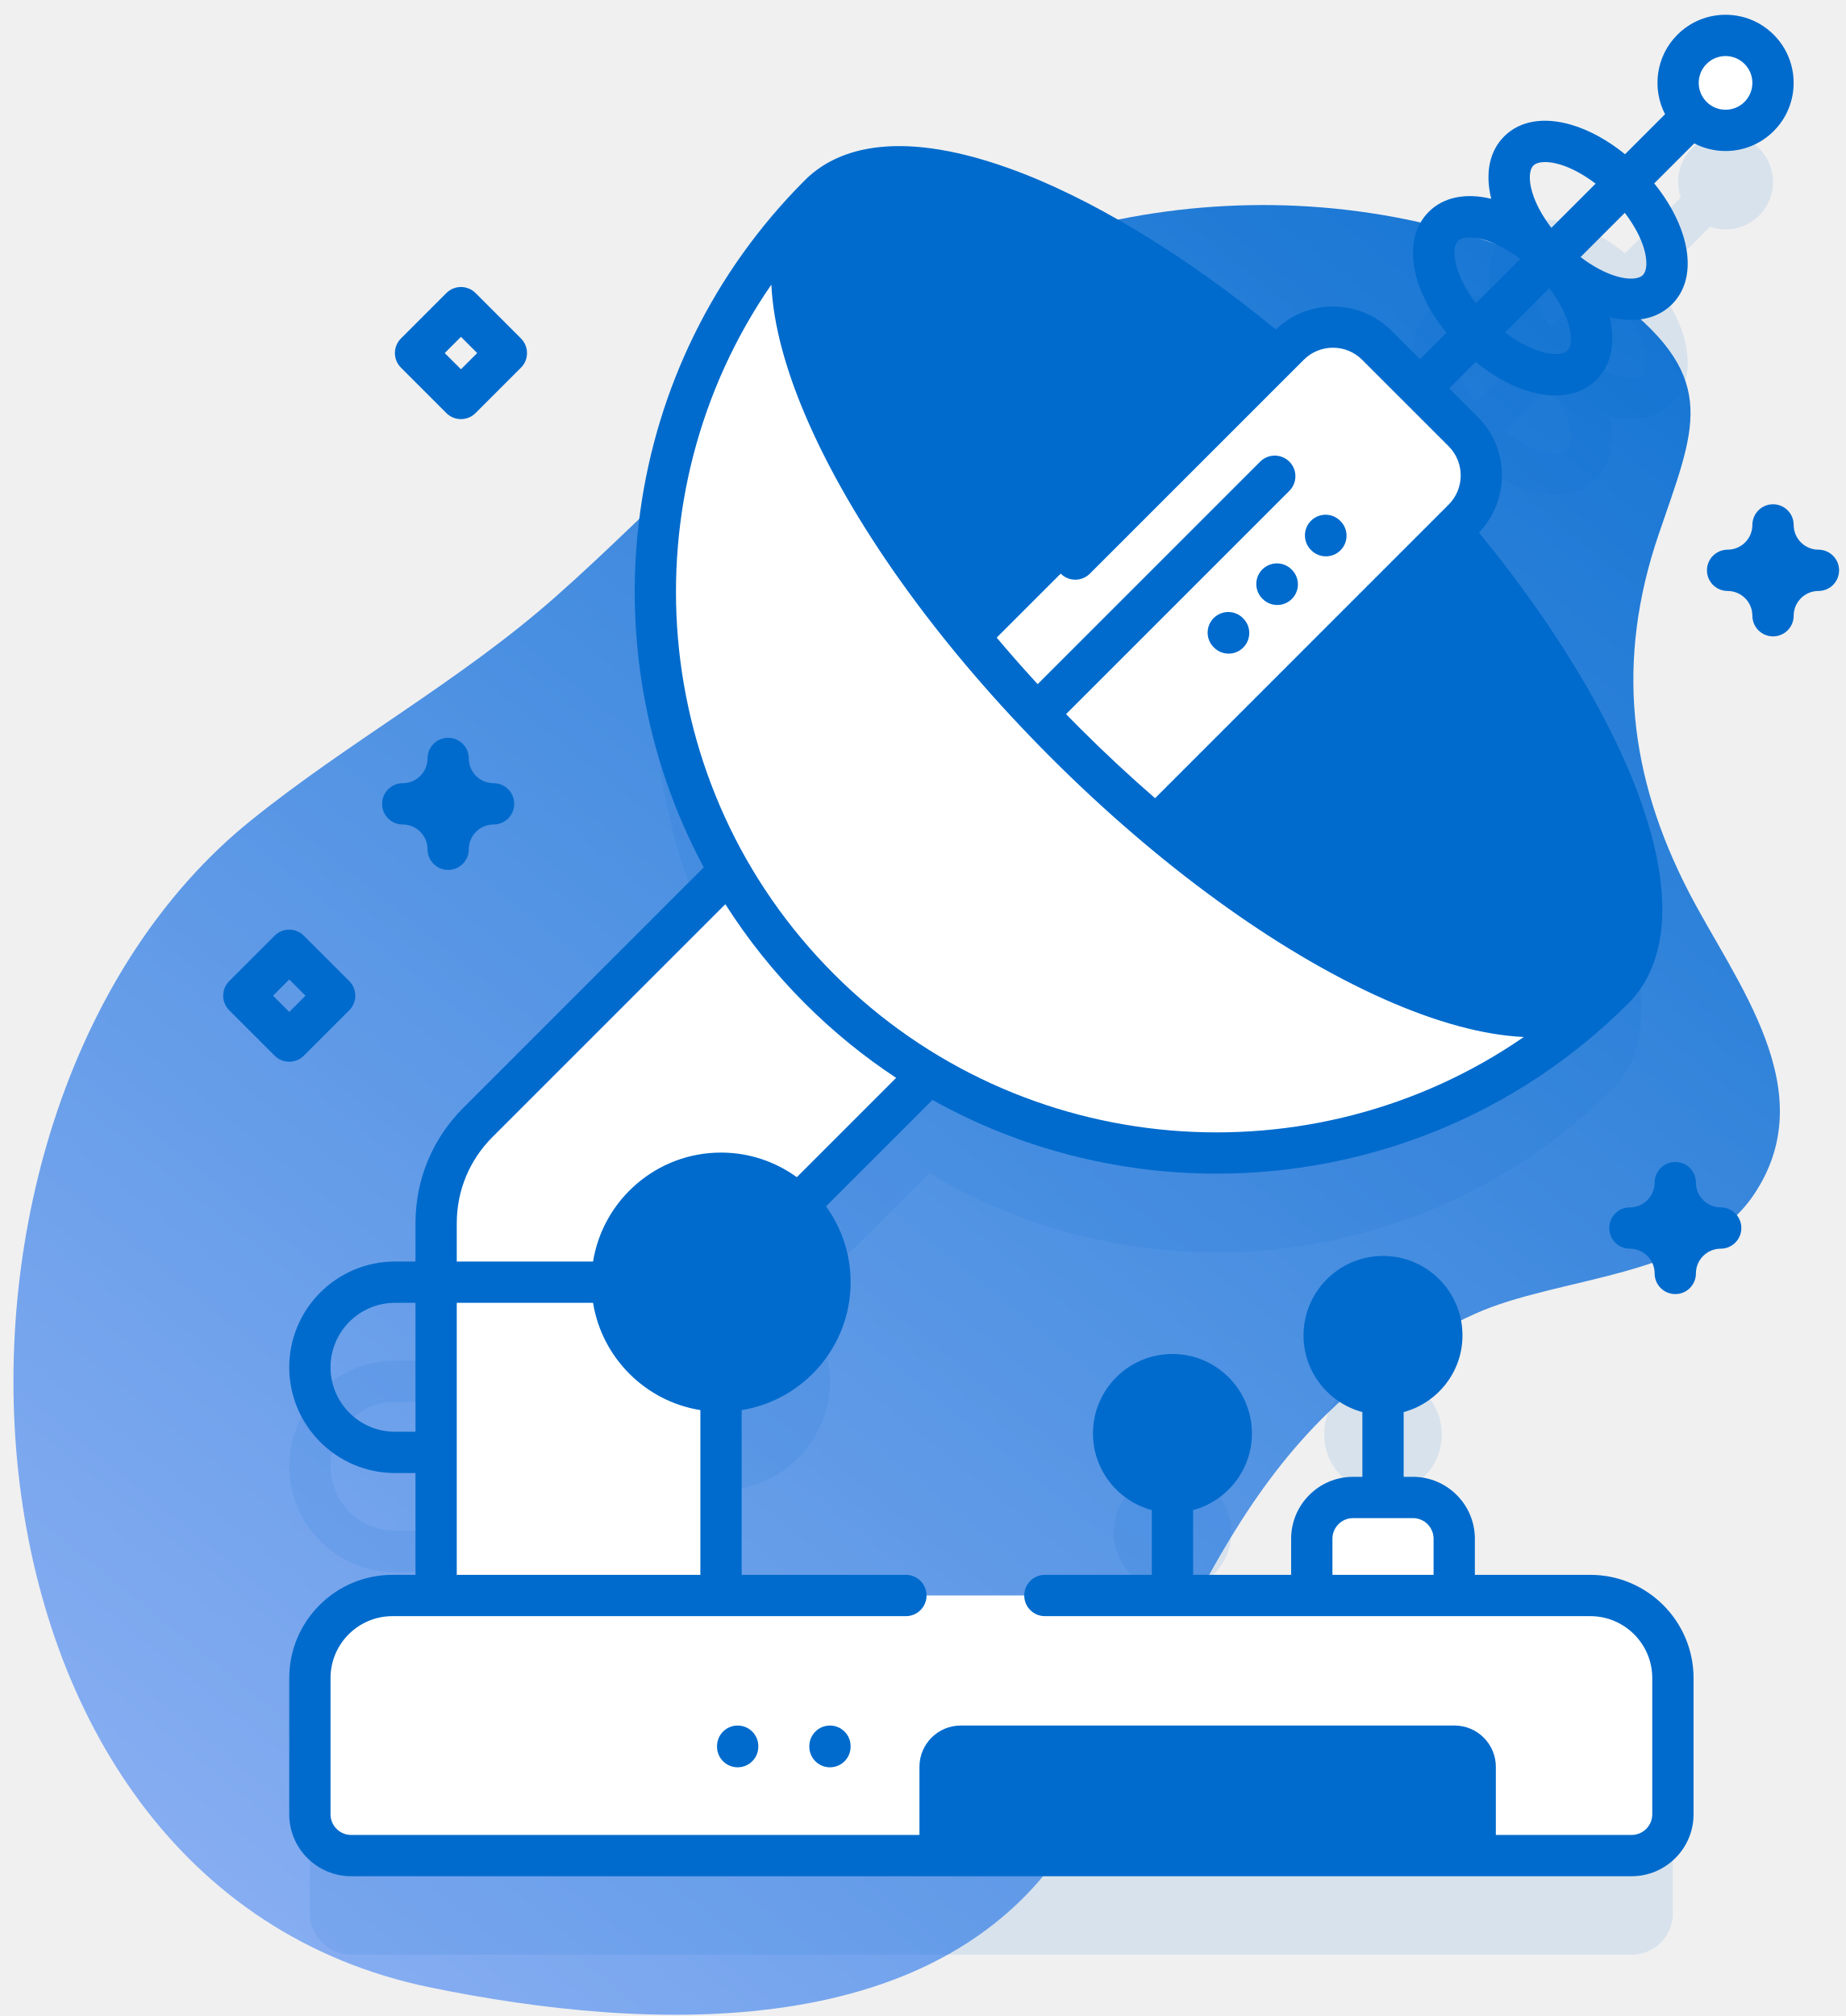
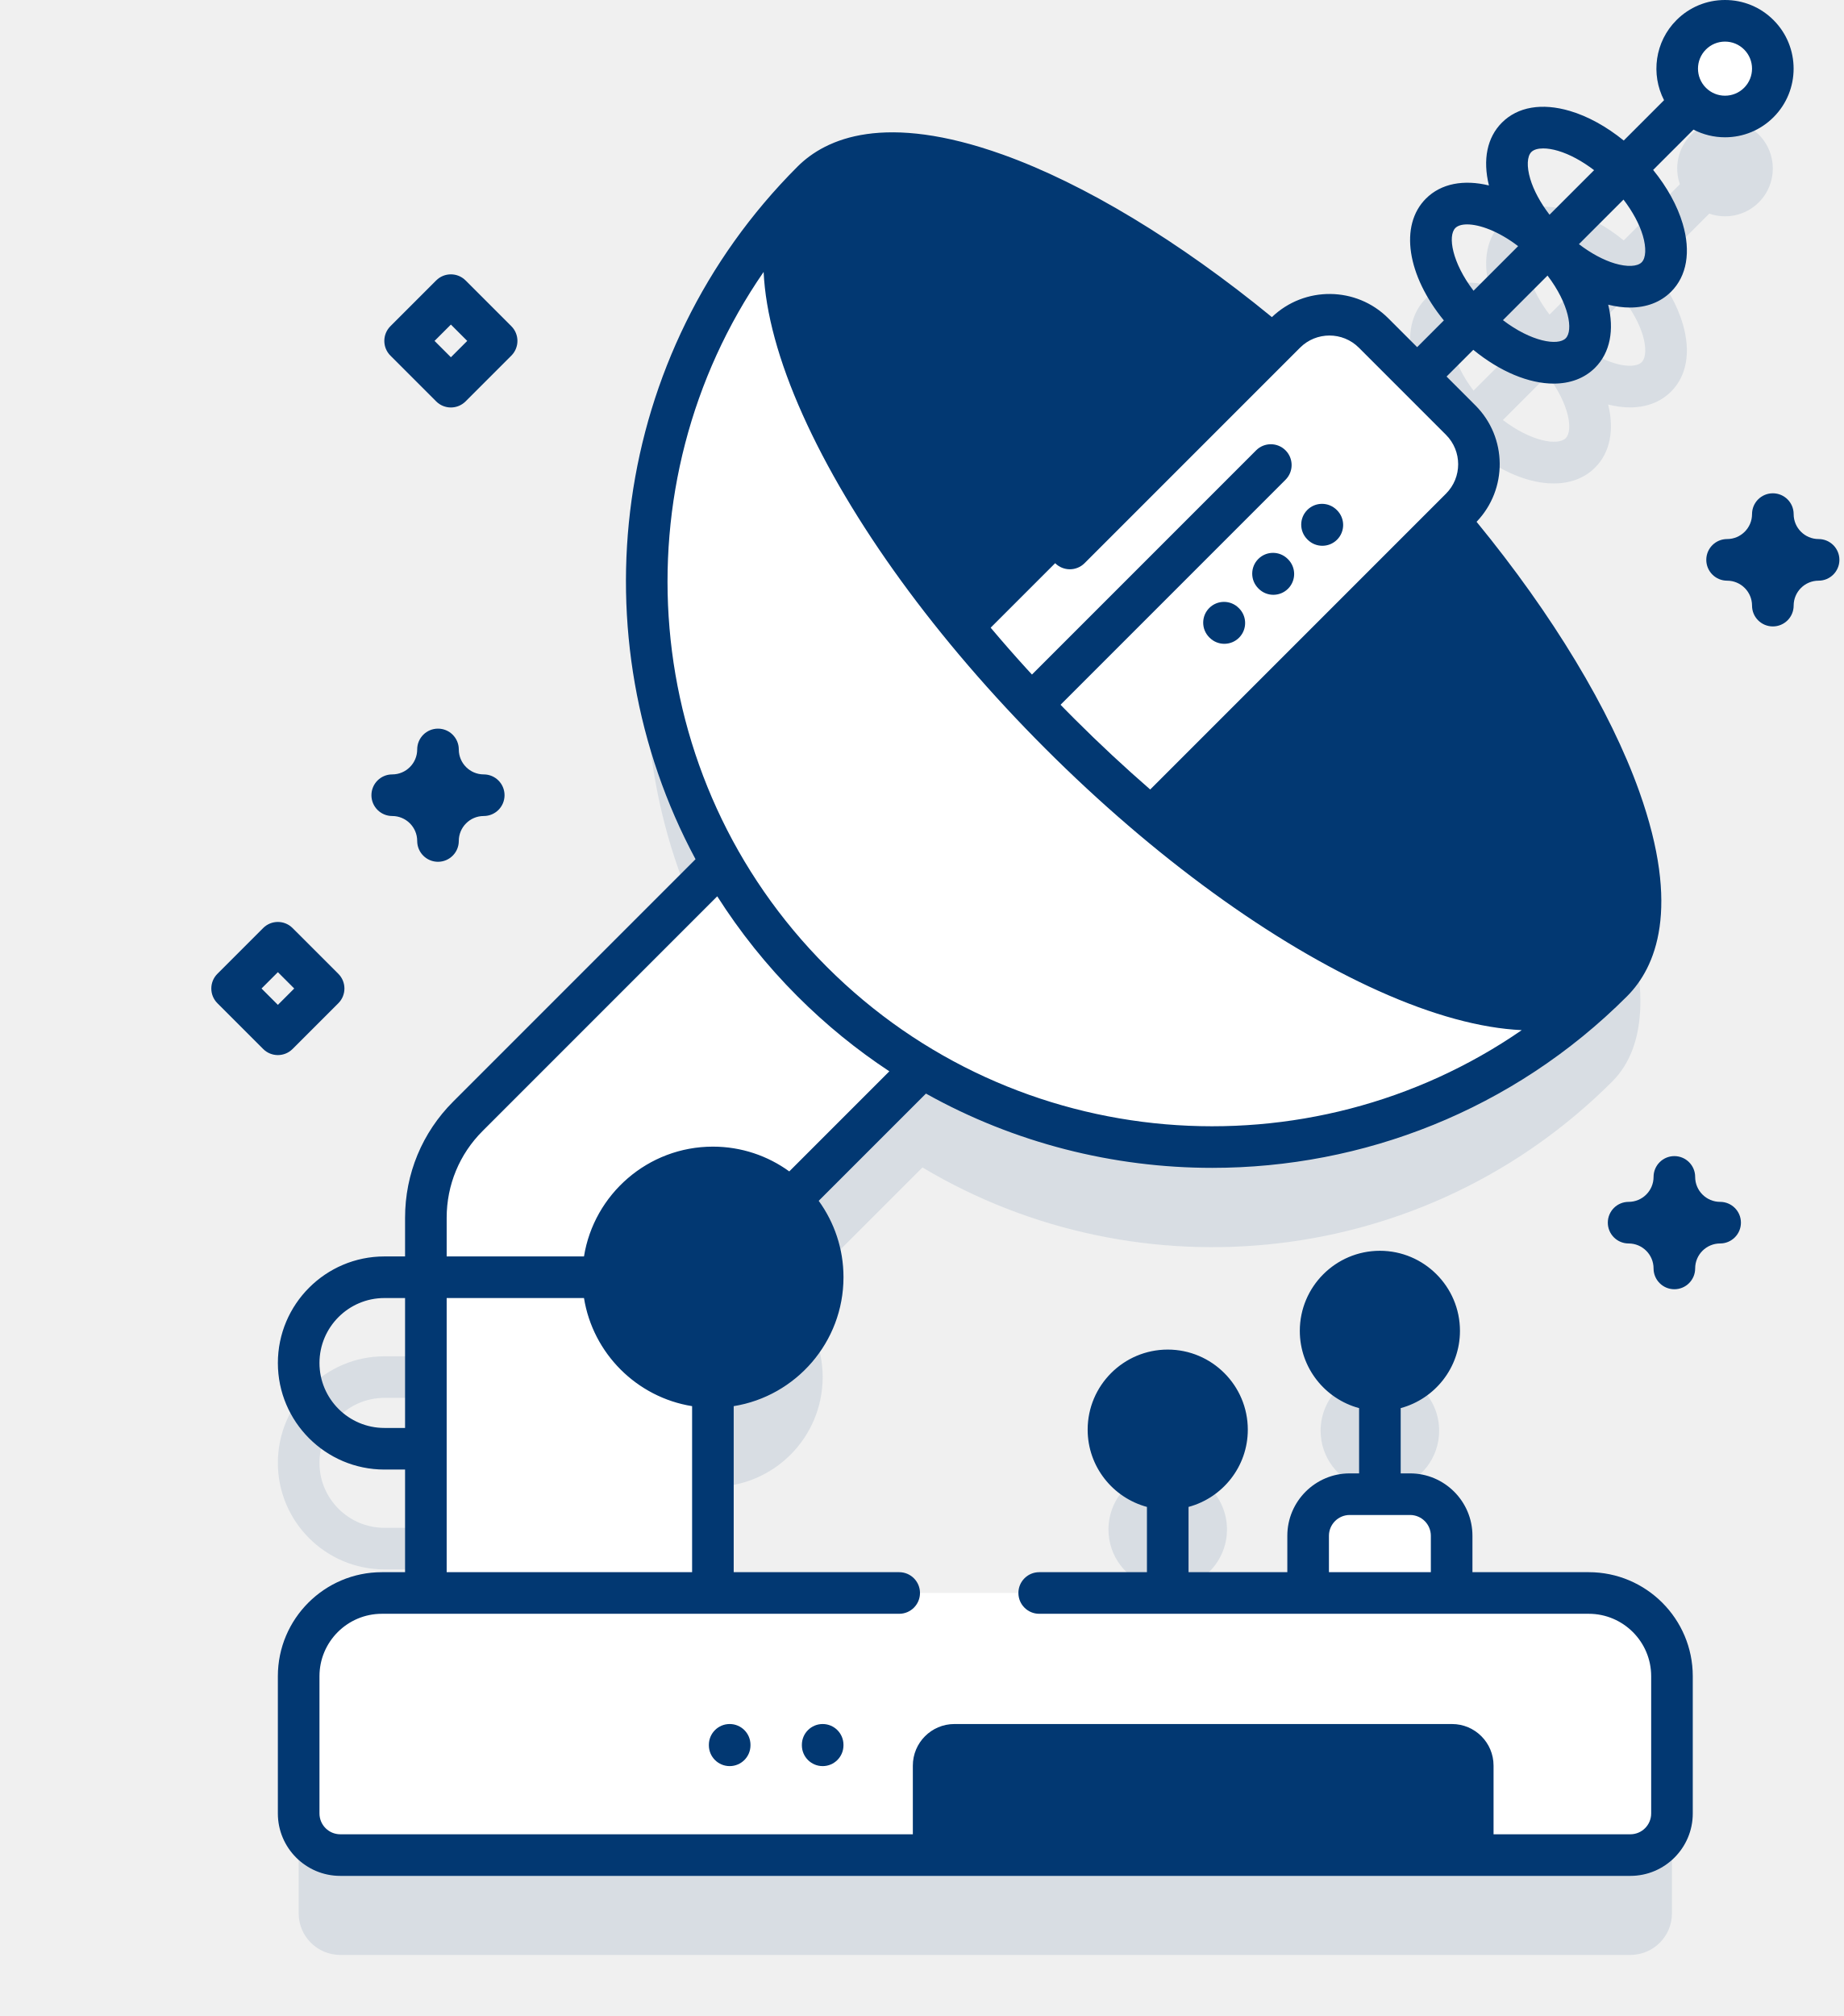
- <svg xmlns="http://www.w3.org/2000/svg" width="119" height="130" viewBox="0 0 119 130" fill="none">
-   <path d="M104.441 19.456C89.952 10.798 71.204 11.279 56.975 20.149C48.98 25.133 42.8 32.321 35.792 38.509C29.652 43.931 22.511 47.799 16.169 52.915C-6.831 71.469 -4.636 121.512 27.75 128.159C41.789 131.041 60.976 131.965 69.227 118.212C77.094 105.099 79.733 91.685 95.105 84.72C100.462 82.293 109.416 82.415 113.045 77.096C117.625 70.383 111.942 63.41 108.911 57.561C105.005 50.023 104.185 42.591 106.934 34.504C109.274 27.618 110.922 24.525 104.441 19.456Z" fill="url(#paint0_linear)" />
-   <path opacity="0.1" d="M113.426 9.57C112.23 8.374 110.292 8.374 109.096 9.57C108.238 10.428 108 11.667 108.373 12.741L104.78 16.334C103.68 15.441 102.489 14.782 101.333 14.441C99.54 13.911 97.996 14.175 96.986 15.186C96.037 16.134 95.746 17.554 96.153 19.209C94.554 18.819 93.099 19.072 92.122 20.049C90.401 21.77 90.925 24.978 93.268 27.845L91.119 29.994C90.934 30.179 90.818 30.406 90.764 30.643L88.77 28.649C87.21 27.089 84.682 27.091 83.123 28.649L82.344 29.429C69.929 18.962 57.491 14.299 52.842 18.948C41.023 30.767 39.086 48.723 47.025 62.557L44.104 65.479L30.809 78.771C29.087 80.493 28.12 82.831 28.12 85.266V87.739H25.468C21.708 87.739 18.649 90.798 18.649 94.558C18.649 98.317 21.708 101.376 25.468 101.376H28.12V109.274H25.305C22.364 109.274 19.98 111.657 19.98 114.598V123.383C19.98 124.854 21.172 126.045 22.643 126.045H59.285H96.45H105.205C106.675 126.045 107.867 124.854 107.867 123.383V114.598C107.867 111.657 105.483 109.274 102.542 109.274H93.767V105.614C93.767 104.144 92.575 102.952 91.105 102.952H90.506V96.895C90.506 96.612 90.416 96.35 90.266 96.135C91.829 95.666 92.969 94.218 92.969 92.502C92.969 90.407 91.27 88.708 89.175 88.708C87.08 88.708 85.381 90.407 85.381 92.502C85.381 94.218 86.521 95.666 88.084 96.135C87.933 96.35 87.844 96.612 87.844 96.895V102.952H87.245C85.775 102.952 84.583 104.144 84.583 105.614V109.274H76.929V103.216C76.929 102.933 76.839 102.672 76.689 102.456C78.252 101.987 79.391 100.539 79.391 98.824C79.391 96.728 77.693 95.03 75.598 95.03C73.503 95.03 71.804 96.728 71.804 98.824C71.804 100.539 72.944 101.987 74.507 102.456C74.356 102.672 74.267 102.933 74.267 103.216V109.274H46.49V96.096C50.37 96.096 53.515 92.95 53.515 89.07C53.515 87.13 52.729 85.374 51.458 84.102L56.995 78.566L59.903 75.658C73.806 83.959 92.076 82.125 104.048 70.153C108.697 65.505 104.034 53.066 93.567 40.652L94.347 39.872C95.905 38.313 95.907 35.785 94.347 34.225L92.353 32.231C92.59 32.178 92.817 32.062 93.001 31.877L95.151 29.727C96.876 31.136 98.722 31.889 100.296 31.889C101.339 31.889 102.261 31.559 102.947 30.873C103.924 29.896 104.177 28.44 103.785 26.84C104.272 26.959 104.739 27.022 105.179 27.022C106.235 27.022 107.14 26.68 107.81 26.01C108.82 25 109.085 23.456 108.555 21.663C108.214 20.507 107.554 19.316 106.662 18.216L110.255 14.623C111.329 14.996 112.568 14.757 113.426 13.899C114.622 12.704 114.622 10.765 113.426 9.57ZM25.468 98.714C23.176 98.714 21.312 96.849 21.312 94.557C21.312 92.265 23.176 90.401 25.468 90.401H28.121V98.714H25.468V98.714ZM98.869 17.068C99.021 16.916 99.288 16.839 99.627 16.839C99.904 16.839 100.229 16.89 100.579 16.994C101.32 17.213 102.121 17.649 102.883 18.231L100.031 21.083C99.449 20.321 99.013 19.52 98.794 18.779C98.564 18 98.592 17.344 98.869 17.068ZM94.005 21.931C94.156 21.781 94.417 21.701 94.757 21.701C95.547 21.701 96.764 22.131 98.022 23.092L95.167 25.946C93.794 24.148 93.505 22.431 94.005 21.931ZM101.065 28.99C100.564 29.491 98.848 29.202 97.05 27.829L99.903 24.976C101.276 26.773 101.565 28.49 101.065 28.99ZM106.002 22.417C106.232 23.196 106.203 23.851 105.927 24.127C105.651 24.403 104.996 24.432 104.217 24.202C103.476 23.983 102.675 23.547 101.913 22.965L104.765 20.113C105.347 20.875 105.783 21.675 106.002 22.417Z" fill="#006BCD" />
-   <path d="M93.767 105.225H84.582V99.225C84.582 97.755 85.774 96.563 87.245 96.563H91.105C92.575 96.563 93.767 97.755 93.767 99.225V105.225Z" fill="white" />
-   <path d="M64.345 64.826L56.995 72.176L46.49 82.681V105.224H28.121V78.877C28.121 76.441 29.087 74.104 30.809 72.381L44.104 59.089L51.356 51.837L64.345 64.826Z" fill="white" />
-   <path d="M104.048 63.764C89.908 77.904 66.983 77.904 52.843 63.764C38.703 49.623 38.703 26.698 52.843 12.558L104.048 63.764Z" fill="white" />
-   <path d="M104.031 63.764C109.413 58.382 102.314 42.558 88.176 28.42C74.038 14.282 58.215 7.184 52.833 12.566C47.452 17.947 54.55 33.771 68.688 47.909C82.826 62.047 98.65 69.145 104.031 63.764Z" fill="#006BCD" />
-   <path d="M88.771 22.259L94.347 27.835C95.907 29.396 95.906 31.924 94.347 33.482L74.547 53.282C72.588 51.631 70.628 49.833 68.701 47.906C66.773 45.978 64.975 44.018 63.324 42.059L83.124 22.259C84.682 20.701 87.211 20.699 88.771 22.259Z" fill="white" />
-   <path d="M83.137 29.769C83.656 30.288 83.656 31.131 83.137 31.651L68.732 46.056C68.213 46.575 67.37 46.575 66.85 46.056C66.33 45.536 66.33 44.693 66.85 44.173L81.254 29.769C81.774 29.249 82.617 29.249 83.137 29.769Z" fill="#006BCD" />
-   <path d="M111.261 8.407C112.952 8.407 114.322 7.036 114.322 5.345C114.322 3.654 112.952 2.284 111.261 2.284C109.57 2.284 108.199 3.654 108.199 5.345C108.199 7.036 109.57 8.407 111.261 8.407Z" fill="white" />
-   <path d="M86.434 35.486C85.915 36.006 85.072 36.006 84.552 35.486L84.53 35.465C84.011 34.945 84.01 34.102 84.53 33.582C85.05 33.062 85.893 33.062 86.413 33.582L86.434 33.604C86.954 34.124 86.954 34.966 86.434 35.486Z" fill="#006BCD" />
-   <path d="M83.298 38.623C82.778 39.142 81.935 39.142 81.415 38.623L81.394 38.601C80.874 38.081 80.874 37.239 81.394 36.719C81.914 36.199 82.757 36.199 83.276 36.719L83.298 36.74C83.818 37.26 83.818 38.103 83.298 38.623Z" fill="#006BCD" />
-   <path d="M80.161 41.759C79.641 42.279 78.799 42.279 78.279 41.759L78.257 41.738C77.737 41.218 77.737 40.375 78.257 39.855C78.777 39.335 79.62 39.336 80.14 39.855L80.161 39.877C80.681 40.397 80.681 41.239 80.161 41.759Z" fill="#006BCD" />
-   <path d="M46.489 89.706C50.37 89.706 53.515 86.561 53.515 82.68C53.515 78.8 50.37 75.655 46.489 75.655C42.609 75.655 39.464 78.8 39.464 82.68C39.464 86.561 42.609 89.706 46.489 89.706Z" fill="#006BCD" />
-   <path d="M48.384 82.68C48.384 83.727 47.536 84.575 46.49 84.575C45.443 84.575 44.595 83.727 44.595 82.68C44.595 81.634 45.443 80.786 46.49 80.786C47.536 80.786 48.384 81.634 48.384 82.68Z" fill="#006BCD" />
-   <path d="M105.205 119.656H22.643C21.172 119.656 19.98 118.464 19.98 116.994V108.209C19.98 105.268 22.364 102.884 25.305 102.884H102.542C105.483 102.884 107.867 105.268 107.867 108.209V116.994C107.867 118.464 106.675 119.656 105.205 119.656Z" fill="white" />
-   <path d="M96.45 119.656H59.285V113.932C59.285 112.462 60.477 111.27 61.947 111.27H93.787C95.258 111.27 96.45 112.462 96.45 113.932V119.656Z" fill="#006BCD" />
-   <path d="M53.515 113.963C52.78 113.963 52.184 113.367 52.184 112.632V112.601C52.184 111.866 52.78 111.27 53.515 111.27C54.251 111.27 54.846 111.866 54.846 112.601V112.632C54.846 113.367 54.25 113.963 53.515 113.963Z" fill="#006BCD" />
-   <path d="M47.564 113.963C46.828 113.963 46.233 113.367 46.233 112.632V112.601C46.233 111.866 46.828 111.27 47.564 111.27C48.299 111.27 48.895 111.866 48.895 112.601V112.632C48.895 113.367 48.299 113.963 47.564 113.963Z" fill="#006BCD" />
-   <path d="M89.175 89.906C91.27 89.906 92.969 88.208 92.969 86.113C92.969 84.017 91.27 82.319 89.175 82.319C87.08 82.319 85.381 84.017 85.381 86.113C85.381 88.208 87.08 89.906 89.175 89.906Z" fill="#006BCD" />
-   <path d="M75.598 96.228C77.693 96.228 79.391 94.529 79.391 92.434C79.391 90.339 77.693 88.641 75.598 88.641C73.503 88.641 71.804 90.339 71.804 92.434C71.804 94.529 73.503 96.228 75.598 96.228Z" fill="#006BCD" />
-   <path d="M28.897 56.096C28.162 56.096 27.566 55.5 27.566 54.765C27.566 53.884 26.849 53.167 25.968 53.167C25.233 53.167 24.637 52.571 24.637 51.836C24.637 51.101 25.233 50.505 25.968 50.505C26.849 50.505 27.566 49.789 27.566 48.908C27.566 48.173 28.162 47.577 28.897 47.577C29.632 47.577 30.228 48.173 30.228 48.908C30.228 49.789 30.944 50.505 31.825 50.505C32.561 50.505 33.156 51.101 33.156 51.836C33.156 52.571 32.561 53.167 31.825 53.167C30.944 53.167 30.228 53.884 30.228 54.765C30.228 55.5 29.632 56.096 28.897 56.096Z" fill="#006BCD" />
-   <path d="M108.02 83.448C107.285 83.448 106.689 82.852 106.689 82.117C106.689 81.236 105.973 80.52 105.092 80.52C104.357 80.52 103.761 79.924 103.761 79.189C103.761 78.454 104.357 77.858 105.092 77.858C105.973 77.858 106.689 77.141 106.689 76.26C106.689 75.525 107.285 74.929 108.02 74.929C108.756 74.929 109.351 75.525 109.351 76.26C109.351 77.141 110.068 77.858 110.949 77.858C111.684 77.858 112.28 78.454 112.28 79.189C112.28 79.924 111.684 80.52 110.949 80.52C110.068 80.52 109.351 81.236 109.351 82.117C109.351 82.852 108.755 83.448 108.02 83.448Z" fill="#006BCD" />
-   <path d="M114.323 41.036C113.587 41.036 112.992 40.44 112.992 39.705C112.992 38.825 112.275 38.108 111.394 38.108C110.659 38.108 110.063 37.512 110.063 36.777C110.063 36.042 110.659 35.446 111.394 35.446C112.275 35.446 112.992 34.729 112.992 33.848C112.992 33.113 113.587 32.517 114.323 32.517C115.058 32.517 115.654 33.113 115.654 33.848C115.654 34.729 116.37 35.446 117.251 35.446C117.986 35.446 118.582 36.042 118.582 36.777C118.582 37.512 117.986 38.108 117.251 38.108C116.37 38.108 115.654 38.825 115.654 39.705C115.654 40.44 115.058 41.036 114.323 41.036Z" fill="#006BCD" />
-   <path d="M18.649 68.465C18.309 68.465 17.968 68.335 17.709 68.076L14.78 65.147C14.26 64.627 14.26 63.784 14.78 63.265L17.709 60.336C18.228 59.817 19.071 59.817 19.591 60.336L22.519 63.265C23.039 63.785 23.039 64.627 22.519 65.147L19.591 68.076C19.331 68.335 18.99 68.465 18.649 68.465ZM17.604 64.206L18.65 65.252L19.696 64.206L18.65 63.16L17.604 64.206Z" fill="#006BCD" />
-   <path d="M29.722 27.026C29.382 27.026 29.041 26.896 28.781 26.637L25.853 23.708C25.333 23.188 25.333 22.346 25.853 21.826L28.781 18.897C29.3 18.378 30.144 18.378 30.663 18.897L33.592 21.826C34.111 22.346 34.111 23.189 33.592 23.708L30.663 26.637C30.404 26.896 30.063 27.026 29.722 27.026ZM28.676 22.767L29.722 23.813L30.768 22.767L29.722 21.721L28.676 22.767Z" fill="#006BCD" />
-   <path d="M111.261 9.738C112.435 9.738 113.538 9.281 114.367 8.451C116.08 6.739 116.08 3.952 114.367 2.24C113.538 1.41 112.435 0.953 111.261 0.953C110.088 0.953 108.985 1.41 108.155 2.24C106.771 3.624 106.507 5.71 107.361 7.364L104.78 9.945C103.68 9.052 102.489 8.393 101.333 8.052C99.54 7.522 97.996 7.786 96.986 8.797C96.037 9.745 95.746 11.165 96.153 12.82C94.554 12.43 93.099 12.684 92.123 13.66C90.401 15.381 90.926 18.589 93.269 21.456L91.559 23.166L89.712 21.319C87.663 19.27 84.347 19.247 82.264 21.245C76.337 16.387 70.242 12.702 65.025 10.839C57.506 8.154 53.738 9.78 51.902 11.617C39.923 23.595 37.751 41.72 45.378 55.931L29.87 71.44C27.884 73.426 26.79 76.067 26.79 78.876V81.349H25.468C21.709 81.349 18.65 84.408 18.65 88.168C18.65 91.928 21.709 94.987 25.468 94.987H26.79V101.553H25.305C21.635 101.553 18.65 104.539 18.65 108.209V116.994C18.65 119.196 20.441 120.987 22.643 120.987H105.205C107.407 120.987 109.198 119.196 109.198 116.994V108.209C109.198 104.539 106.212 101.553 102.543 101.553H95.098V99.225C95.098 97.023 93.307 95.232 91.105 95.232H90.506V91.056C92.687 90.468 94.299 88.477 94.299 86.113C94.299 83.287 92.001 80.988 89.175 80.988C86.349 80.988 84.05 83.287 84.05 86.113C84.05 88.478 85.662 90.468 87.844 91.056V95.232H87.245C85.043 95.232 83.251 97.023 83.251 99.225V101.553H76.929V97.377C79.11 96.789 80.722 94.799 80.722 92.434C80.722 89.609 78.423 87.31 75.598 87.31C72.772 87.31 70.473 89.609 70.473 92.434C70.473 94.799 72.085 96.789 74.267 97.377V101.553H67.373C66.637 101.553 66.042 102.149 66.042 102.885C66.042 103.62 66.637 104.216 67.373 104.216H102.543C104.745 104.216 106.536 106.007 106.536 108.209V116.994C106.536 117.728 105.939 118.325 105.205 118.325H22.643C21.909 118.325 21.312 117.728 21.312 116.994V108.209C21.312 106.007 23.103 104.216 25.305 104.216H58.412C59.147 104.216 59.743 103.62 59.743 102.885C59.743 102.149 59.147 101.553 58.412 101.553H47.821V90.93C51.798 90.291 54.847 86.836 54.847 82.68C54.847 80.856 54.257 79.167 53.261 77.791L60.124 70.929C65.795 74.097 72.121 75.682 78.446 75.682C88.059 75.682 97.672 72.023 104.99 64.705C106.826 62.869 108.451 59.104 105.772 51.593C103.91 46.373 100.224 40.273 95.362 34.342C97.36 32.26 97.338 28.944 95.288 26.894L93.442 25.047L95.152 23.337C96.876 24.746 98.723 25.499 100.297 25.499C101.339 25.499 102.262 25.169 102.948 24.483C103.924 23.506 104.177 22.05 103.786 20.45C104.273 20.57 104.74 20.632 105.18 20.632C106.236 20.632 107.14 20.29 107.81 19.62C108.821 18.61 109.085 17.066 108.555 15.273C108.214 14.117 107.555 12.926 106.662 11.826L109.243 9.246C109.859 9.566 110.547 9.738 111.261 9.738ZM86.713 86.113C86.713 84.755 87.817 83.65 89.175 83.65C90.533 83.65 91.638 84.755 91.638 86.113C91.638 87.471 90.533 88.575 89.175 88.575C87.817 88.575 86.713 87.471 86.713 86.113ZM73.135 92.434C73.135 91.076 74.24 89.972 75.598 89.972C76.956 89.972 78.061 91.076 78.061 92.434C78.061 93.792 76.956 94.897 75.598 94.897C74.24 94.897 73.135 93.792 73.135 92.434ZM85.914 99.225C85.914 98.491 86.511 97.894 87.245 97.894H91.105C91.839 97.894 92.436 98.491 92.436 99.225V101.553H85.914V99.225ZM25.468 92.325C23.177 92.325 21.312 90.46 21.312 88.168C21.312 85.876 23.177 84.012 25.468 84.012H26.79V92.325H25.468V92.325ZM29.452 101.553V84.012H38.24C38.81 87.555 41.615 90.361 45.159 90.93V101.553H29.452ZM46.49 88.375C43.35 88.375 40.795 85.82 40.795 82.68C40.795 79.54 43.35 76.985 46.49 76.985C49.63 76.985 52.184 79.54 52.184 82.68C52.184 85.82 49.63 88.375 46.49 88.375ZM51.379 75.909C50.003 74.913 48.314 74.323 46.49 74.323C42.335 74.323 38.88 77.372 38.24 81.349H29.452V78.876C29.452 76.778 30.269 74.806 31.752 73.323L46.769 58.306C48.213 60.576 49.922 62.725 51.902 64.705C53.731 66.533 55.703 68.134 57.782 69.505L51.379 75.909ZM53.784 62.823C41.705 50.744 40.357 31.937 49.736 18.354C49.858 20.966 50.691 24.049 52.236 27.493C55.295 34.313 60.808 41.897 67.759 48.848C74.709 55.798 82.293 61.311 89.114 64.37C92.558 65.915 95.641 66.748 98.253 66.87C84.67 76.25 65.863 74.902 53.784 62.823ZM103.107 62.823C100.954 64.976 96.251 64.655 90.203 61.941C85.851 59.989 81.159 56.973 76.521 53.191L93.474 36.238C102.788 47.678 106.928 59.002 103.107 62.823ZM93.406 32.541L74.477 51.471C72.845 50.054 71.227 48.55 69.641 46.965C62.914 40.238 57.596 32.936 54.665 26.403C51.952 20.356 51.631 15.652 53.784 13.499C57.606 9.677 68.927 13.817 80.369 23.132L68.393 35.108C67.874 35.627 67.874 36.47 68.393 36.99C68.913 37.51 69.756 37.51 70.276 36.99L84.065 23.201C85.103 22.163 86.792 22.163 87.83 23.201L93.406 28.776C94.444 29.815 94.444 31.504 93.406 32.541ZM110.038 4.122C110.365 3.795 110.799 3.615 111.262 3.615C111.723 3.615 112.158 3.795 112.485 4.122H112.485C113.16 4.796 113.16 5.894 112.485 6.569C112.158 6.896 111.724 7.076 111.262 7.076C110.799 7.076 110.365 6.896 110.038 6.569C109.363 5.894 109.363 4.796 110.038 4.122ZM98.869 10.679C99.021 10.527 99.288 10.45 99.628 10.45C99.904 10.45 100.23 10.501 100.579 10.605C101.32 10.824 102.121 11.26 102.883 11.842L100.031 14.693C99.45 13.931 99.013 13.131 98.794 12.389C98.564 11.61 98.593 10.955 98.869 10.679ZM94.005 15.542C94.156 15.391 94.417 15.312 94.757 15.312C95.547 15.312 96.764 15.742 98.022 16.703L95.167 19.557C93.794 17.759 93.505 16.042 94.005 15.542ZM101.065 22.601C100.565 23.102 98.848 22.812 97.05 21.439L99.903 18.586C101.276 20.384 101.565 22.101 101.065 22.601ZM106.002 16.028C106.232 16.807 106.204 17.462 105.927 17.738C105.651 18.015 104.996 18.043 104.217 17.813C103.476 17.594 102.675 17.157 101.913 16.576L104.765 13.724C105.347 14.486 105.783 15.286 106.002 16.028Z" fill="#006BCD" />
-   <defs>
-     <linearGradient id="paint0_linear" x1="130.577" y1="3.372" x2="-11.513" y2="178.655" gradientUnits="userSpaceOnUse">
-       <stop stop-color="#006BCD" />
-       <stop offset="1" stop-color="#B7C5FF" />
-     </linearGradient>
-   </defs>
+ <svg xmlns="http://www.w3.org/2000/svg" width="118" height="129" viewBox="0 0 118 129" fill="none">
+   <path opacity="0.1" d="M112.559 8.617C111.363 7.422 109.425 7.422 108.229 8.617C107.371 9.475 107.132 10.714 107.505 11.788L103.913 15.381C102.813 14.489 101.621 13.829 100.466 13.488C98.673 12.958 97.129 13.223 96.119 14.233C95.17 15.182 94.879 16.602 95.286 18.257C93.687 17.867 92.232 18.12 91.255 19.096C89.534 20.818 90.058 24.026 92.401 26.893L90.252 29.042C90.067 29.227 89.951 29.453 89.897 29.691L87.903 27.697C86.343 26.136 83.815 26.138 82.256 27.697L81.477 28.476C69.062 18.01 56.624 13.347 51.975 17.995C40.156 29.814 38.219 47.771 46.158 61.605L43.237 64.526L29.942 77.818C28.22 79.541 27.253 81.878 27.253 84.314V86.787H24.601C20.841 86.787 17.782 89.845 17.782 93.605C17.782 97.365 20.841 100.424 24.601 100.424H27.253V108.321H24.438C21.497 108.321 19.113 110.705 19.113 113.646V122.431C19.113 123.901 20.305 125.093 21.776 125.093H58.418H95.582H104.337C105.808 125.093 107 123.901 107 122.431V113.646C107 110.705 104.616 108.321 101.675 108.321H92.9V104.662C92.9 103.192 91.708 102 90.238 102H89.639V95.942C89.639 95.659 89.549 95.398 89.398 95.182C90.962 94.713 92.101 93.265 92.101 91.55C92.101 89.454 90.403 87.756 88.308 87.756C86.213 87.756 84.514 89.454 84.514 91.55C84.514 93.265 85.654 94.713 87.217 95.182C87.066 95.398 86.977 95.659 86.977 95.942V102H86.378C84.907 102 83.715 103.192 83.715 104.662V108.321H76.062V102.264C76.062 101.981 75.972 101.72 75.821 101.504C77.385 101.035 78.524 99.587 78.524 97.871C78.524 95.776 76.826 94.078 74.731 94.078C72.635 94.078 70.937 95.776 70.937 97.871C70.937 99.587 72.077 101.035 73.64 101.504C73.489 101.719 73.4 101.981 73.4 102.264V108.321H45.622V95.143C49.503 95.143 52.648 91.998 52.648 88.118C52.648 86.178 51.862 84.421 50.591 83.15L56.127 77.613L59.035 74.705C72.939 83.007 91.209 81.173 103.181 69.201C107.83 64.552 103.167 52.114 92.7 39.699L93.48 38.92C95.038 37.361 95.04 34.833 93.48 33.273L91.486 31.279C91.723 31.225 91.95 31.109 92.134 30.924L94.284 28.774C96.009 30.183 97.855 30.936 99.429 30.936C100.471 30.936 101.394 30.606 102.08 29.92C103.057 28.943 103.31 27.487 102.918 25.887C103.405 26.007 103.872 26.07 104.312 26.07C105.368 26.07 106.273 25.727 106.942 25.058C107.953 24.047 108.218 22.503 107.688 20.71C107.346 19.555 106.687 18.363 105.795 17.264L109.388 13.671C110.462 14.044 111.701 13.805 112.559 12.947C113.754 11.751 113.754 9.813 112.559 8.617ZM24.601 97.761C22.309 97.761 20.445 95.897 20.445 93.605C20.445 91.313 22.309 89.448 24.601 89.448H27.253V97.761H24.601V97.761ZM98.001 16.116C98.153 15.964 98.421 15.887 98.76 15.887C99.037 15.887 99.362 15.938 99.712 16.041C100.453 16.261 101.254 16.697 102.015 17.279L99.164 20.13C98.582 19.369 98.146 18.568 97.927 17.826C97.696 17.047 97.725 16.392 98.001 16.116ZM93.138 20.979C93.289 20.828 93.549 20.749 93.89 20.749C94.68 20.749 95.897 21.179 97.154 22.139L94.3 24.994C92.927 23.196 92.638 21.479 93.138 20.979ZM100.197 28.038C99.697 28.538 97.98 28.249 96.182 26.876L99.035 24.023C100.408 25.821 100.697 27.538 100.197 28.038ZM105.135 21.465C105.365 22.243 105.336 22.899 105.06 23.175C104.784 23.451 104.128 23.48 103.35 23.25C102.608 23.03 101.808 22.594 101.046 22.012L103.897 19.161C104.48 19.922 104.916 20.723 105.135 21.465Z" fill="#023872" />
+   <path d="M92.9 104.272H83.715V98.272C83.715 96.802 84.907 95.61 86.377 95.61H90.238C91.708 95.61 92.9 96.802 92.9 98.272V104.272Z" fill="white" />
+   <path d="M63.478 63.873L56.127 71.224L45.622 81.729V104.272H27.253V77.924C27.253 75.489 28.22 73.151 29.942 71.429L43.237 58.136L50.489 50.885L63.478 63.873Z" fill="white" />
+   <path d="M103.181 62.811C89.041 76.951 66.115 76.951 51.975 62.811C37.835 48.671 37.835 25.745 51.975 11.605L103.181 62.811Z" fill="white" />
+   <path d="M103.164 62.811C108.545 57.429 101.447 41.606 87.309 27.468C73.171 13.33 57.347 6.231 51.966 11.613C46.584 16.994 53.683 32.818 67.821 46.956C81.959 61.094 97.782 68.192 103.164 62.811Z" fill="#023872" />
+   <path d="M87.903 21.307L93.479 26.883C95.04 28.443 95.038 30.971 93.479 32.53L73.68 52.329C71.72 50.678 69.761 48.881 67.833 46.953C65.905 45.025 64.108 43.066 62.457 41.106L82.256 21.307C83.815 19.748 86.343 19.746 87.903 21.307Z" fill="white" />
+   <path d="M82.269 28.816C82.789 29.336 82.789 30.179 82.269 30.698L67.865 45.103C67.345 45.623 66.502 45.623 65.983 45.103C65.463 44.583 65.463 43.74 65.983 43.221L80.387 28.816C80.906 28.296 81.75 28.296 82.269 28.816Z" fill="#023872" />
+   <path d="M110.394 7.454C112.084 7.454 113.455 6.083 113.455 4.393C113.455 2.702 112.084 1.331 110.394 1.331C108.703 1.331 107.332 2.702 107.332 4.393C107.332 6.083 108.703 7.454 110.394 7.454Z" fill="white" />
+   <path d="M85.567 34.534C85.047 35.053 84.204 35.053 83.685 34.534L83.663 34.512C83.143 33.992 83.143 33.15 83.663 32.63C84.183 32.11 85.026 32.11 85.545 32.63L85.567 32.651C86.087 33.171 86.087 34.014 85.567 34.534Z" fill="#023872" />
+   <path d="M82.431 37.67C81.911 38.19 81.068 38.19 80.548 37.67L80.527 37.648C80.007 37.129 80.007 36.286 80.527 35.766C81.047 35.246 81.889 35.246 82.409 35.766L82.431 35.788C82.951 36.307 82.951 37.15 82.431 37.67Z" fill="#023872" />
+   <path d="M79.294 40.806C78.774 41.326 77.931 41.326 77.412 40.806L77.39 40.785C76.87 40.265 76.87 39.422 77.39 38.903C77.91 38.383 78.753 38.383 79.272 38.903L79.294 38.924C79.814 39.444 79.814 40.287 79.294 40.806Z" fill="#023872" />
+   <path d="M45.622 88.754C49.502 88.754 52.648 85.608 52.648 81.728C52.648 77.848 49.502 74.702 45.622 74.702C41.742 74.702 38.596 77.848 38.596 81.728C38.596 85.608 41.742 88.754 45.622 88.754Z" fill="#023872" />
+   <path d="M47.517 81.727C47.517 82.774 46.668 83.622 45.622 83.622C44.576 83.622 43.728 82.774 43.728 81.727C43.728 80.681 44.576 79.833 45.622 79.833C46.668 79.833 47.517 80.681 47.517 81.727Z" fill="#023872" />
+   <path d="M104.337 118.703H21.776C20.305 118.703 19.113 117.511 19.113 116.041V107.256C19.113 104.315 21.497 101.932 24.438 101.932H101.675C104.616 101.932 107 104.315 107 107.256V116.041C107 117.511 105.808 118.703 104.337 118.703Z" fill="white" />
+   <path d="M95.582 118.703H58.418V112.98C58.418 111.509 59.61 110.317 61.08 110.317H92.92C94.391 110.317 95.582 111.509 95.582 112.98V118.703Z" fill="#023872" />
+   <path d="M52.648 113.01C51.913 113.01 51.317 112.414 51.317 111.679V111.648C51.317 110.913 51.913 110.317 52.648 110.317C53.383 110.317 53.979 110.913 53.979 111.648V111.679C53.979 112.414 53.383 113.01 52.648 113.01Z" fill="#023872" />
+   <path d="M46.697 113.01C45.961 113.01 45.365 112.414 45.365 111.679V111.648C45.365 110.913 45.961 110.317 46.697 110.317C47.432 110.317 48.028 110.913 48.028 111.648V111.679C48.028 112.414 47.432 113.01 46.697 113.01Z" fill="#023872" />
+   <path d="M88.308 88.953C90.403 88.953 92.101 87.255 92.101 85.16C92.101 83.065 90.403 81.366 88.308 81.366C86.213 81.366 84.514 83.065 84.514 85.16C84.514 87.255 86.213 88.953 88.308 88.953Z" fill="#023872" />
+   <path d="M74.731 95.275C76.826 95.275 78.524 93.576 78.524 91.481C78.524 89.386 76.826 87.688 74.731 87.688C72.635 87.688 70.937 89.386 70.937 91.481C70.937 93.576 72.635 95.275 74.731 95.275Z" fill="#023872" />
+   <path d="M28.03 55.144C27.294 55.144 26.699 54.547 26.699 53.812C26.699 52.931 25.982 52.215 25.101 52.215C24.366 52.215 23.77 51.619 23.77 50.884C23.77 50.149 24.366 49.553 25.101 49.553C25.982 49.553 26.699 48.837 26.699 47.956C26.699 47.221 27.294 46.624 28.03 46.624C28.765 46.624 29.361 47.221 29.361 47.956C29.361 48.837 30.077 49.553 30.958 49.553C31.693 49.553 32.289 50.149 32.289 50.884C32.289 51.619 31.693 52.215 30.958 52.215C30.077 52.215 29.361 52.931 29.361 53.812C29.361 54.547 28.765 55.144 28.03 55.144Z" fill="#023872" />
+   <path d="M107.153 82.496C106.418 82.496 105.822 81.9 105.822 81.165C105.822 80.284 105.106 79.567 104.225 79.567C103.489 79.567 102.894 78.971 102.894 78.236C102.894 77.501 103.489 76.905 104.225 76.905C105.106 76.905 105.822 76.189 105.822 75.308C105.822 74.573 106.418 73.977 107.153 73.977C107.888 73.977 108.484 74.573 108.484 75.308C108.484 76.189 109.201 76.905 110.081 76.905C110.817 76.905 111.413 77.501 111.413 78.236C111.413 78.971 110.817 79.567 110.081 79.567C109.201 79.567 108.484 80.284 108.484 81.165C108.484 81.9 107.888 82.496 107.153 82.496Z" fill="#023872" />
+   <path d="M113.456 40.084C112.72 40.084 112.124 39.488 112.124 38.753C112.124 37.872 111.408 37.156 110.527 37.156C109.792 37.156 109.196 36.559 109.196 35.824C109.196 35.089 109.792 34.493 110.527 34.493C111.408 34.493 112.124 33.777 112.124 32.896C112.124 32.161 112.72 31.565 113.456 31.565C114.191 31.565 114.787 32.161 114.787 32.896C114.787 33.777 115.503 34.493 116.384 34.493C117.119 34.493 117.715 35.089 117.715 35.824C117.715 36.559 117.119 37.156 116.384 37.156C115.503 37.156 114.787 37.872 114.787 38.753C114.787 39.488 114.191 40.084 113.456 40.084Z" fill="#023872" />
+   <path d="M17.782 67.513C17.442 67.513 17.101 67.383 16.841 67.123L13.913 64.195C13.393 63.675 13.393 62.832 13.913 62.312L16.841 59.384C17.361 58.864 18.204 58.864 18.723 59.384L21.652 62.312C22.172 62.832 22.172 63.675 21.652 64.195L18.723 67.123C18.464 67.383 18.123 67.513 17.782 67.513ZM16.737 63.253L17.783 64.299L18.829 63.253L17.783 62.207L16.737 63.253Z" fill="#023872" />
+   <path d="M28.855 26.074C28.514 26.074 28.173 25.944 27.913 25.684L24.985 22.756C24.465 22.236 24.465 21.393 24.985 20.873L27.913 17.945C28.433 17.425 29.276 17.425 29.796 17.945L32.724 20.873C33.244 21.393 33.244 22.236 32.724 22.756L29.796 25.684C29.536 25.944 29.195 26.074 28.855 26.074ZM27.809 21.814L28.855 22.86L29.901 21.814L28.855 20.768L27.809 21.814Z" fill="#023872" />
+   <path d="M110.394 8.785C111.567 8.785 112.671 8.328 113.5 7.499C115.213 5.786 115.213 2.999 113.5 1.287C112.671 0.457 111.567 0 110.394 0C109.221 0 108.117 0.457 107.288 1.287C105.904 2.671 105.639 4.757 106.493 6.411L103.913 8.992C102.813 8.099 101.621 7.44 100.466 7.099C98.673 6.569 97.129 6.834 96.119 7.844C95.17 8.793 94.879 10.212 95.286 11.867C93.687 11.477 92.232 11.731 91.255 12.707C89.534 14.428 90.059 17.636 92.401 20.503L90.692 22.213L88.845 20.366C86.796 18.317 83.479 18.294 81.397 20.292C75.47 15.434 69.375 11.749 64.157 9.886C56.639 7.201 52.871 8.827 51.035 10.664C39.056 22.642 36.883 40.767 44.511 54.979L29.003 70.487C27.017 72.473 25.923 75.114 25.923 77.923V80.397H24.601C20.842 80.397 17.783 83.455 17.783 87.215C17.783 90.975 20.842 94.034 24.601 94.034H25.923V100.601H24.438C20.768 100.601 17.782 103.586 17.782 107.256V116.041C17.782 118.243 19.574 120.034 21.776 120.034H104.338C106.54 120.034 108.331 118.243 108.331 116.041V107.256C108.331 103.586 105.345 100.601 101.675 100.601H94.231V98.272C94.231 96.07 92.44 94.279 90.238 94.279H89.639V90.103C91.82 89.515 93.432 87.525 93.432 85.16C93.432 82.334 91.133 80.035 88.308 80.035C85.482 80.035 83.183 82.334 83.183 85.16C83.183 87.525 84.795 89.515 86.977 90.103V94.279H86.378C84.175 94.279 82.384 96.07 82.384 98.272V100.601H76.062V96.425C78.243 95.836 79.855 93.846 79.855 91.481C79.855 88.656 77.556 86.357 74.731 86.357C71.905 86.357 69.606 88.656 69.606 91.481C69.606 93.846 71.218 95.836 73.4 96.425V100.601H66.505C65.77 100.601 65.174 101.197 65.174 101.932C65.174 102.667 65.77 103.263 66.505 103.263H101.675C103.877 103.263 105.669 105.054 105.669 107.256V116.041C105.669 116.775 105.072 117.372 104.338 117.372H21.776C21.042 117.372 20.445 116.775 20.445 116.041V107.256C20.445 105.054 22.236 103.263 24.438 103.263H57.545C58.28 103.263 58.876 102.667 58.876 101.932C58.876 101.197 58.28 100.601 57.545 100.601H46.954V89.977C50.931 89.338 53.98 85.883 53.98 81.728C53.98 79.903 53.39 78.214 52.394 76.838L59.257 69.976C64.928 73.144 71.254 74.729 77.579 74.729C87.192 74.729 96.805 71.07 104.123 63.752C105.958 61.916 107.584 58.151 104.905 50.64C103.043 45.42 99.356 39.32 94.495 33.389C96.493 31.307 96.471 27.991 94.421 25.941L92.575 24.094L94.285 22.384C96.009 23.793 97.856 24.546 99.429 24.546C100.472 24.546 101.394 24.216 102.08 23.53C103.057 22.553 103.31 21.097 102.919 19.497C103.405 19.617 103.873 19.679 104.312 19.679C105.369 19.679 106.273 19.337 106.943 18.667C107.953 17.657 108.218 16.113 107.688 14.32C107.347 13.164 106.688 11.973 105.795 10.873L108.375 8.293C108.992 8.613 109.68 8.785 110.394 8.785ZM85.845 85.16C85.845 83.802 86.95 82.697 88.308 82.697C89.666 82.697 90.77 83.802 90.77 85.16C90.77 86.518 89.666 87.623 88.308 87.623C86.95 87.623 85.845 86.518 85.845 85.16ZM72.268 91.481C72.268 90.124 73.373 89.019 74.731 89.019C76.089 89.019 77.193 90.124 77.193 91.481C77.193 92.84 76.089 93.944 74.731 93.944C73.373 93.944 72.268 92.84 72.268 91.481ZM85.047 98.272C85.047 97.538 85.644 96.941 86.378 96.941H90.238C90.972 96.941 91.569 97.538 91.569 98.272V100.601H85.047V98.272ZM24.601 91.372C22.309 91.372 20.445 89.507 20.445 87.215C20.445 84.923 22.309 83.059 24.601 83.059H25.923V91.372H24.601V91.372ZM28.585 100.601V83.059H37.373C37.943 86.603 40.748 89.408 44.292 89.977V100.601H28.585ZM45.623 87.422C42.483 87.422 39.928 84.868 39.928 81.727C39.928 78.587 42.483 76.032 45.623 76.032C48.763 76.032 51.317 78.587 51.317 81.727C51.317 84.868 48.763 87.422 45.623 87.422ZM50.511 74.956C49.136 73.96 47.447 73.371 45.623 73.371C41.468 73.371 38.012 76.419 37.373 80.397H28.585V77.923C28.585 75.825 29.401 73.853 30.885 72.37L45.901 57.353C47.346 59.623 49.055 61.772 51.035 63.752C52.864 65.581 54.836 67.181 56.915 68.552L50.511 74.956ZM52.917 61.87C40.838 49.791 39.49 30.984 48.869 17.401C48.991 20.013 49.824 23.096 51.369 26.54C54.428 33.361 59.941 40.944 66.892 47.895C73.842 54.845 81.426 60.358 88.246 63.417C91.691 64.963 94.773 65.795 97.385 65.917C83.802 75.297 64.996 73.949 52.917 61.87ZM102.24 61.87C100.087 64.023 95.384 63.702 89.336 60.989C84.984 59.036 80.291 56.02 75.654 52.238L92.607 35.285C101.921 46.725 106.061 58.049 102.24 61.87ZM92.539 31.588L73.609 50.518C71.978 49.101 70.36 47.597 68.774 46.012C62.047 39.285 56.728 31.983 53.798 25.45C51.085 19.403 50.764 14.699 52.917 12.546C56.739 8.724 68.059 12.864 79.501 22.179L67.526 34.155C67.006 34.675 67.006 35.517 67.526 36.037C68.046 36.557 68.889 36.557 69.408 36.037L83.198 22.248C84.236 21.21 85.925 21.21 86.963 22.248L92.538 27.823C93.577 28.862 93.577 30.551 92.539 31.588ZM109.171 3.169C109.497 2.842 109.932 2.662 110.394 2.662C110.856 2.662 111.291 2.842 111.618 3.169H111.618C112.292 3.843 112.292 4.941 111.618 5.616C111.291 5.943 110.857 6.123 110.394 6.123C109.932 6.123 109.497 5.943 109.171 5.616C108.496 4.941 108.496 3.843 109.171 3.169ZM98.002 9.726C98.154 9.574 98.421 9.497 98.76 9.497C99.037 9.497 99.362 9.548 99.712 9.652C100.453 9.871 101.254 10.307 102.016 10.889L99.164 13.74C98.583 12.979 98.146 12.178 97.927 11.436C97.697 10.658 97.725 10.002 98.002 9.726ZM93.138 14.589C93.289 14.439 93.55 14.359 93.89 14.359C94.68 14.359 95.897 14.789 97.154 15.75L94.3 18.604C92.927 16.806 92.638 15.089 93.138 14.589ZM100.198 21.648C99.698 22.149 97.981 21.86 96.183 20.486L99.036 17.633C100.409 19.431 100.698 21.148 100.198 21.648ZM105.135 15.075C105.365 15.854 105.337 16.509 105.06 16.785C104.784 17.062 104.129 17.09 103.35 16.86C102.609 16.641 101.808 16.205 101.046 15.623L103.898 12.771C104.48 13.533 104.916 14.333 105.135 15.075Z" fill="#023872" />
</svg>
